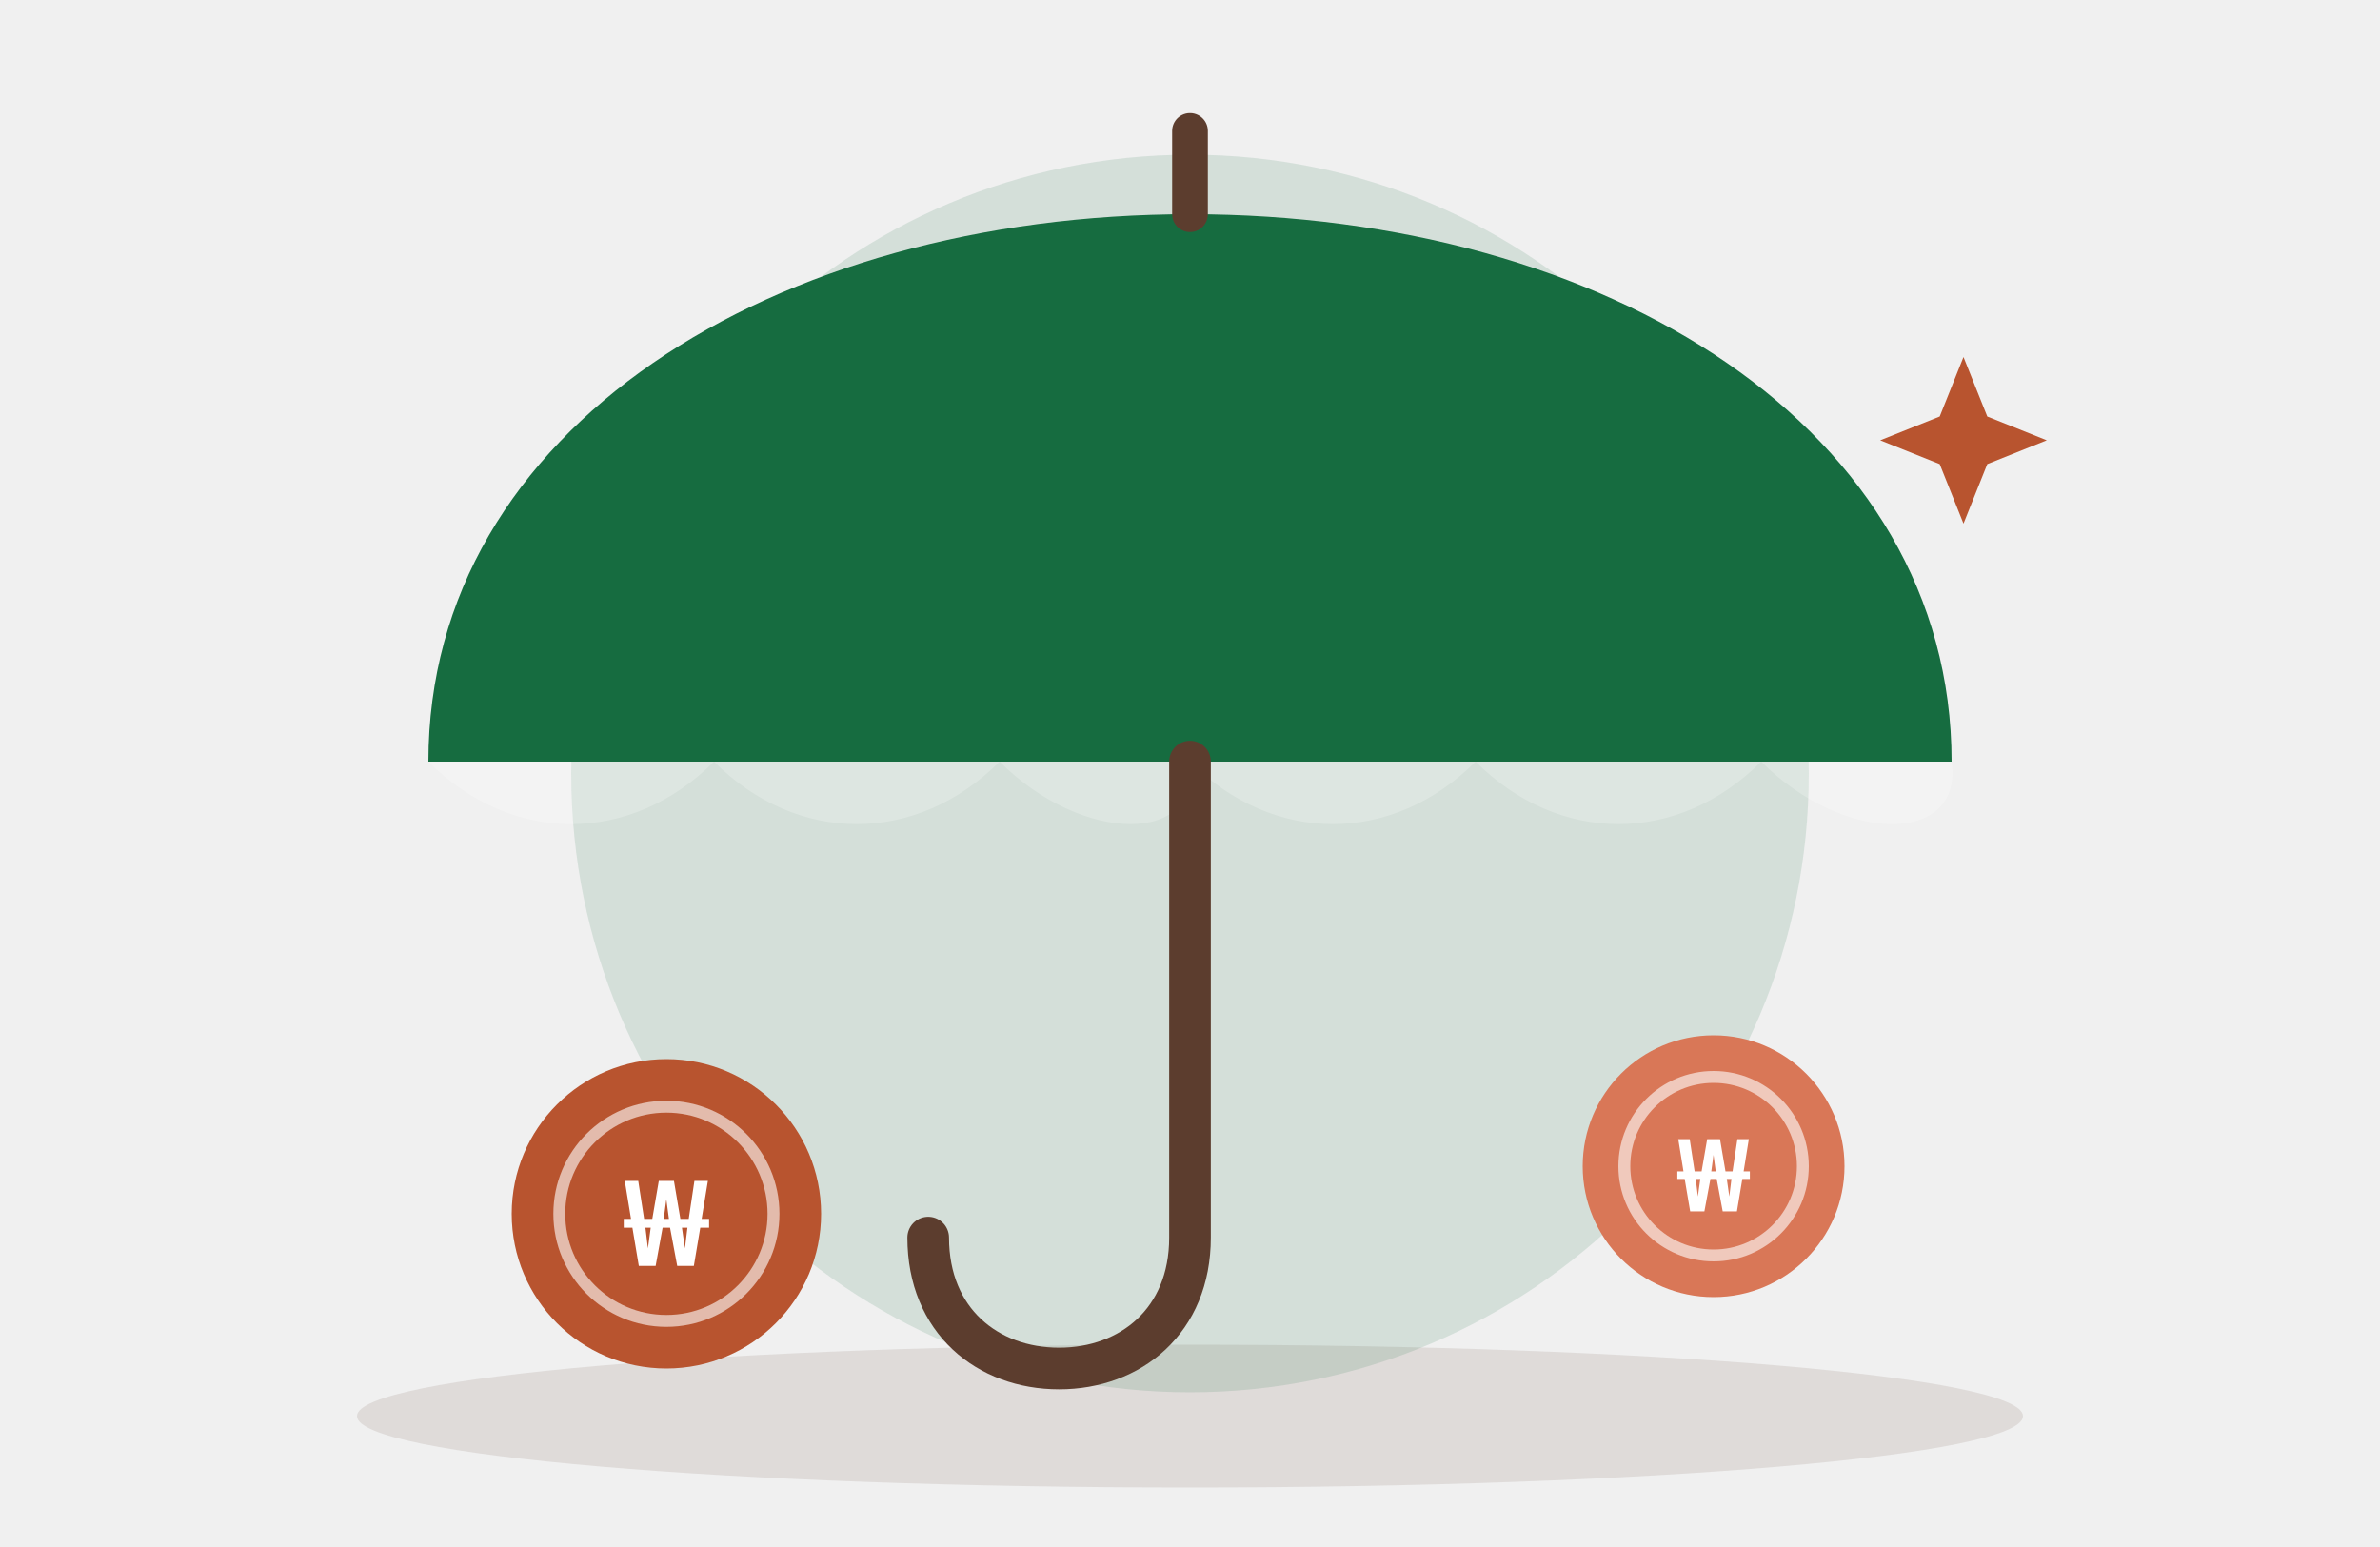
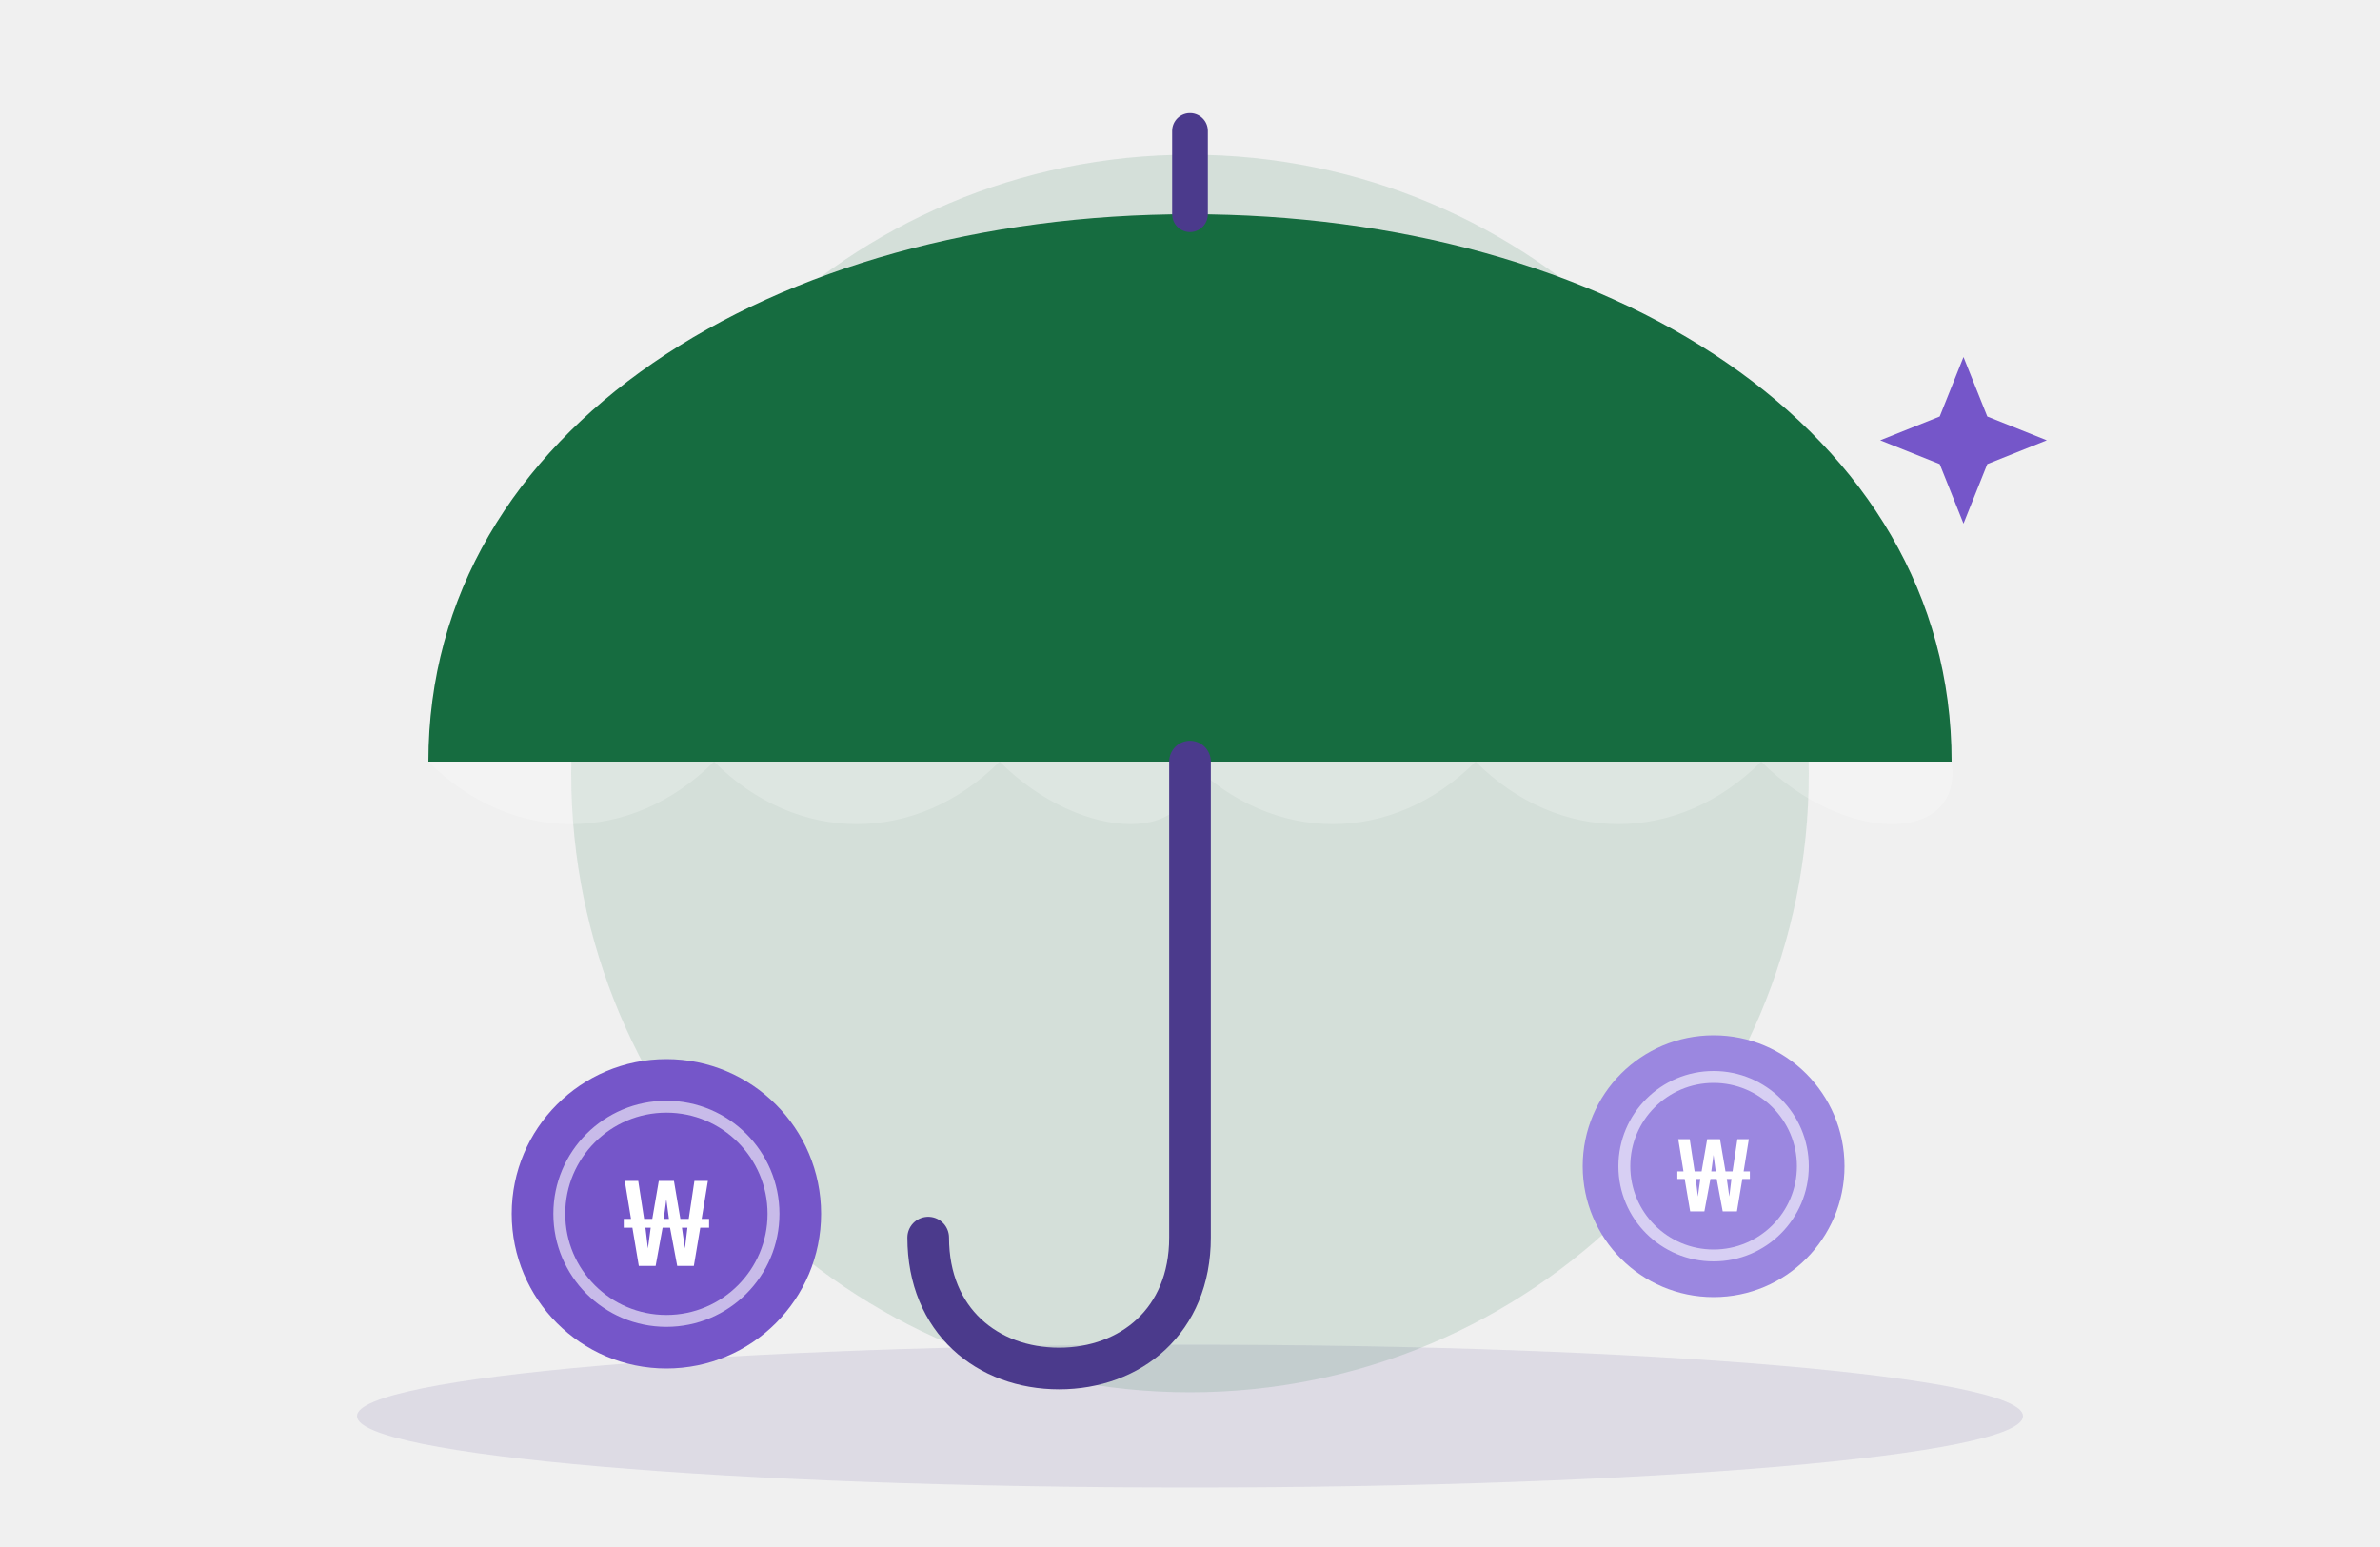
<svg xmlns="http://www.w3.org/2000/svg" viewBox="0 0 400 260" fill="none">
-   <ellipse cx="200" cy="238" rx="140" ry="12" fill="#5C3D2E" opacity=".12" />
+   <ellipse cx="200" cy="238" rx="140" ry="12" fill="#4B3A8C" opacity=".12" />
  <circle cx="200" cy="130" r="104" fill="#166C40" opacity=".13" />
  <path d="M72 128c0-56 58-92 128-92s128 36 128 92z" fill="#166C40" />
  <path d="M72 128c14 14 34 14 48 0 14 14 34 14 48 0 14 14 34 14 32 0 14 14 34 14 48 0 14 14 34 14 48 0 14 14 34 14 32 0z" fill="#fff" opacity=".22" />
-   <path d="M200 36v-14" stroke="#5C3D2E" stroke-width="6" stroke-linecap="round" />
-   <path d="M200 128v80c0 14-10 22-22 22s-22-8-22-22" stroke="#5C3D2E" stroke-width="7" stroke-linecap="round" />
+   <path d="M200 36v-14" stroke="#4B3A8C" stroke-width="6" stroke-linecap="round" />
+   <path d="M200 128v80c0 14-10 22-22 22s-22-8-22-22" stroke="#4B3A8C" stroke-width="7" stroke-linecap="round" />
  <g>
-     <circle cx="112" cy="204" r="26" fill="#B8542F" />
+     <circle cx="112" cy="204" r="26" fill="#7556C9" />
    <circle cx="112" cy="204" r="18" stroke="#fff" stroke-opacity=".6" stroke-width="2" />
    <text x="112" y="205" text-anchor="middle" dominant-baseline="central" font-size="20" font-weight="700" fill="#fff" font-family="sans-serif">₩</text>
  </g>
  <g>
-     <circle cx="288" cy="196" r="22" fill="#D97757" />
+     <circle cx="288" cy="196" r="22" fill="#9B87E0" />
    <circle cx="288" cy="196" r="15" stroke="#fff" stroke-opacity=".6" stroke-width="2" />
    <text x="288" y="197" text-anchor="middle" dominant-baseline="central" font-size="17" font-weight="700" fill="#fff" font-family="sans-serif">₩</text>
  </g>
-   <path d="M330 60l4 10 10 4-10 4-4 10-4-10-10-4 10-4z" fill="#B8542F" />
+   <path d="M330 60l4 10 10 4-10 4-4 10-4-10-10-4 10-4z" fill="#7556C9" />
</svg>
